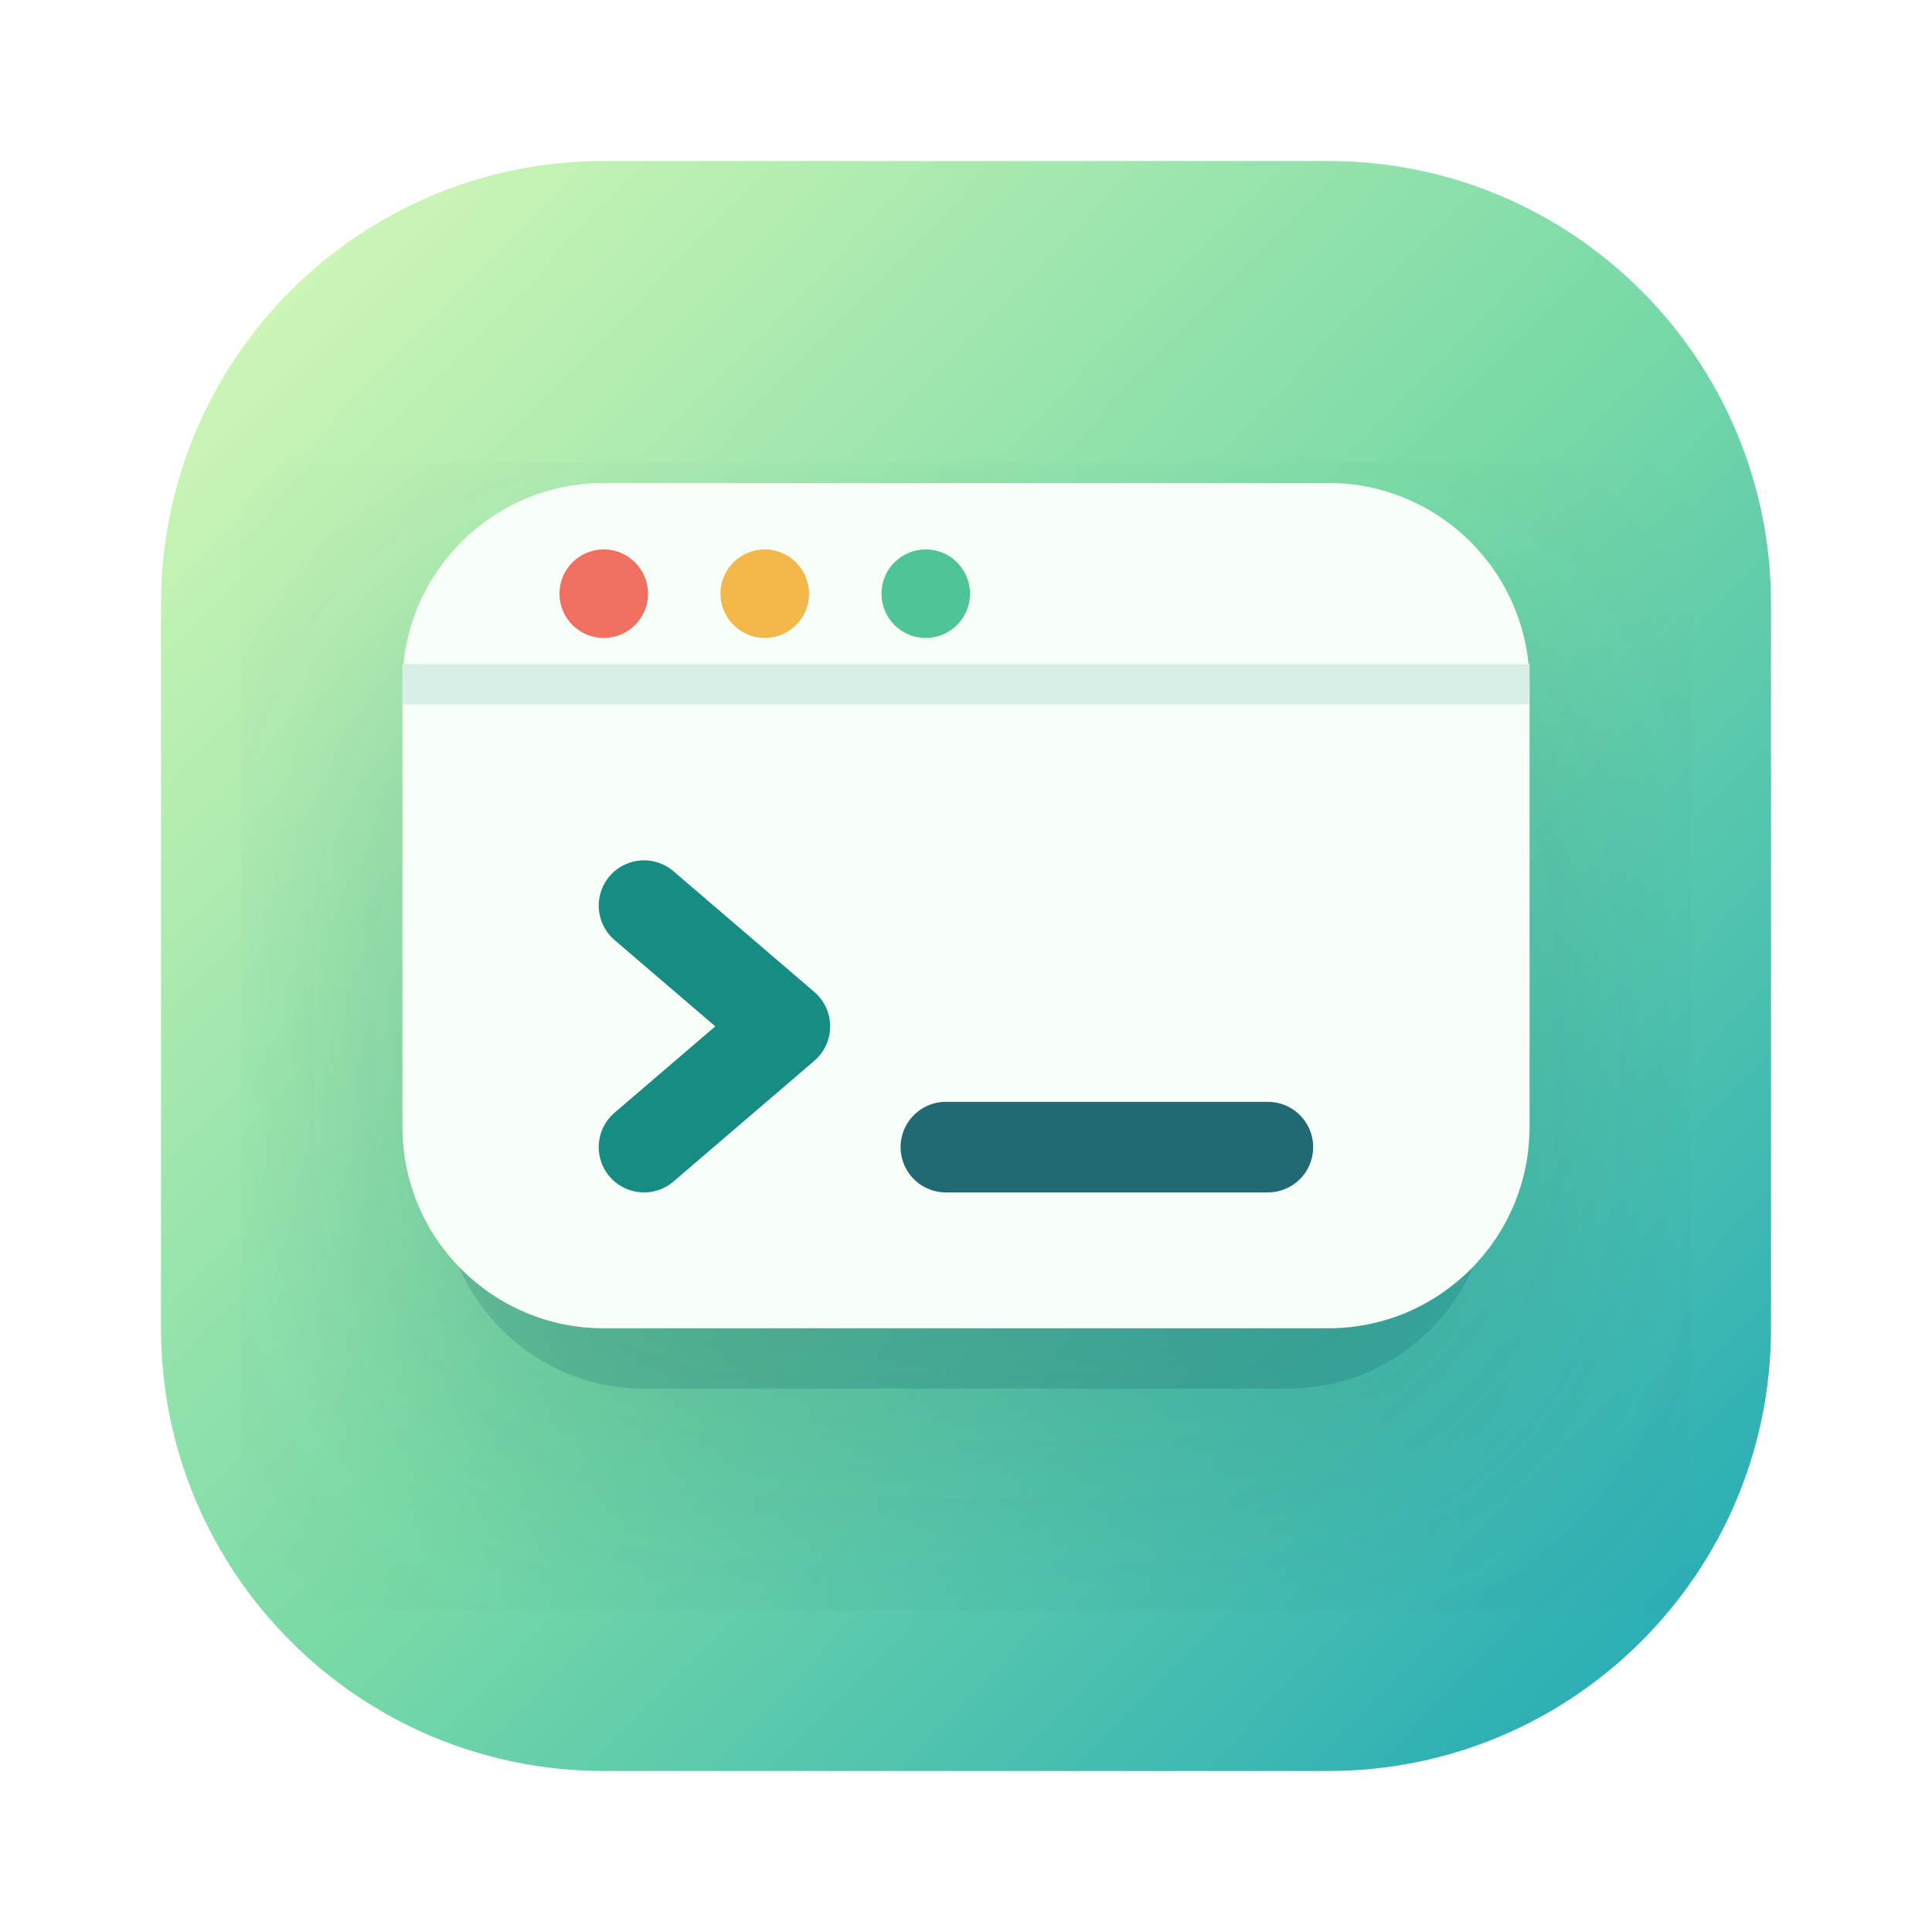
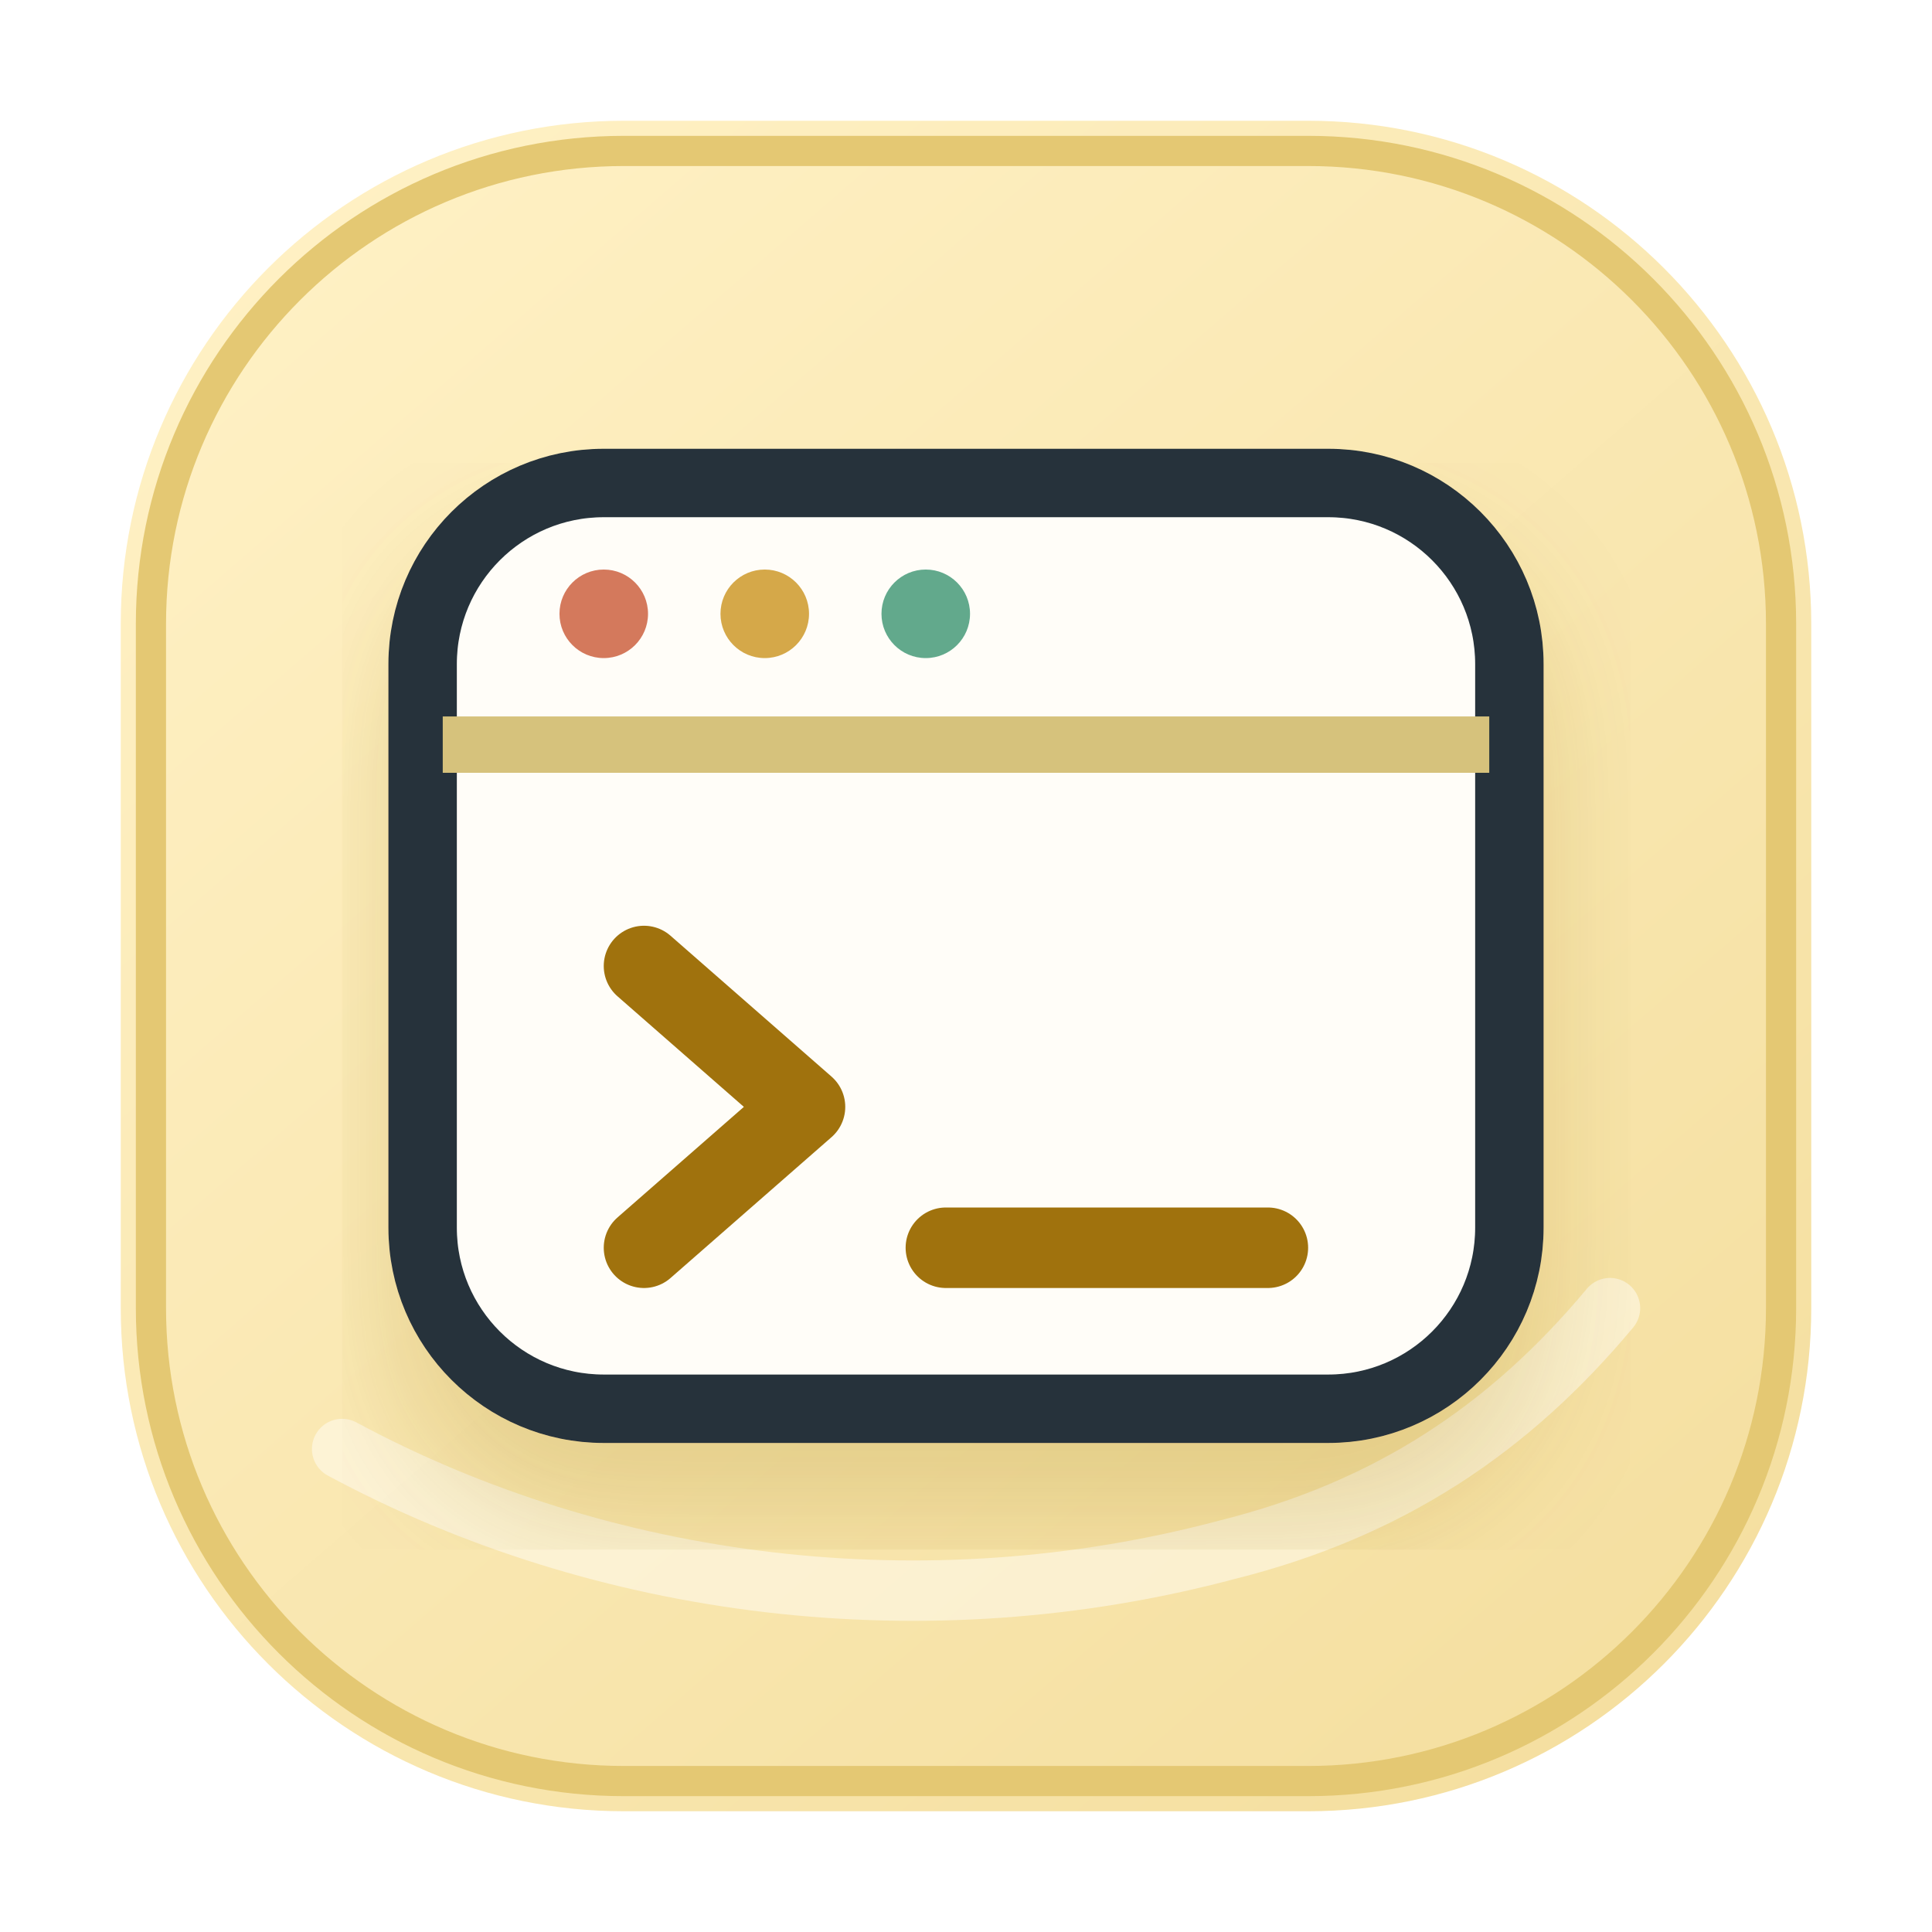
<svg xmlns="http://www.w3.org/2000/svg" viewBox="0 0 96 96" role="img" aria-label="Command icon">
  <defs>
-     <linearGradient id="command-bg" x1="9" y1="10" x2="87" y2="86" gradientUnits="userSpaceOnUse">
-       <stop stop-color="#D8F9B8" />
-       <stop offset="0.52" stop-color="#77D9A7" />
-       <stop offset="1" stop-color="#21A8B8" />
+     <linearGradient id="command-tile" x1="13" y1="8" x2="84" y2="90" gradientUnits="userSpaceOnUse">
+       <stop stop-color="#FFF1C5" />
+       <stop offset="1" stop-color="#F4DE9E" />
    </linearGradient>
-     <filter id="command-shadow" x="12" y="16" width="72" height="64" filterUnits="userSpaceOnUse">
-       <feDropShadow dx="0" dy="7" stdDeviation="7" flood-color="#0C5E63" flood-opacity="0.22" />
+     <filter id="command-shadow" x="17" y="19" width="64" height="58" filterUnits="userSpaceOnUse">
+       <feDropShadow dx="0" dy="4" stdDeviation="3" flood-color="#9A741D" flood-opacity="0.2" />
    </filter>
  </defs>
-   <rect x="8" y="8" width="80" height="80" rx="22" fill="url(#command-bg)" />
-   <rect x="22" y="27" width="52" height="42" rx="10" fill="#0A5963" opacity="0.2" />
+   <rect x="6" y="6" width="84" height="84" rx="25" fill="url(#command-tile)" />
+   <rect x="7.5" y="7.5" width="81" height="81" rx="23.5" fill="none" stroke="#E4C873" stroke-width="1.5" />
+   <path d="M17 72c13 7 29 9 44 5 8-2 14-6 19-12" fill="none" stroke="#FFFDF8" stroke-width="3" stroke-linecap="round" opacity="0.5" />
  <g filter="url(#command-shadow)">
-     <rect x="20" y="24" width="56" height="42" rx="10" fill="#F8FFF9" />
-     <path d="M20 34h56" stroke="#D7EFE6" stroke-width="2" />
-     <circle cx="30" cy="29.5" r="2.2" fill="#EF6F61" />
-     <circle cx="38" cy="29.5" r="2.2" fill="#F2B84B" />
-     <circle cx="46" cy="29.5" r="2.2" fill="#50C497" />
-     <path d="M32 45l7 6-7 6" fill="none" stroke="#178C82" stroke-width="4.5" stroke-linecap="round" stroke-linejoin="round" />
-     <path d="M47 57h16" fill="none" stroke="#226A73" stroke-width="4.5" stroke-linecap="round" />
+     <rect x="21" y="24" width="54" height="46" rx="9" fill="#FFFDF8" stroke="#27333A" stroke-width="3.4" />
+     <path d="M22 37h52" stroke="#D6C27C" stroke-width="2.8" />
+     <circle cx="30" cy="30.5" r="2.2" fill="#D4795C" />
+     <circle cx="38" cy="30.5" r="2.2" fill="#D5A84A" />
+     <circle cx="46" cy="30.5" r="2.2" fill="#62A98C" />
+     <path d="m32 48 8 7-8 7M47 62h16" fill="none" stroke="#A07209" stroke-width="4" stroke-linecap="round" stroke-linejoin="round" />
  </g>
</svg>
